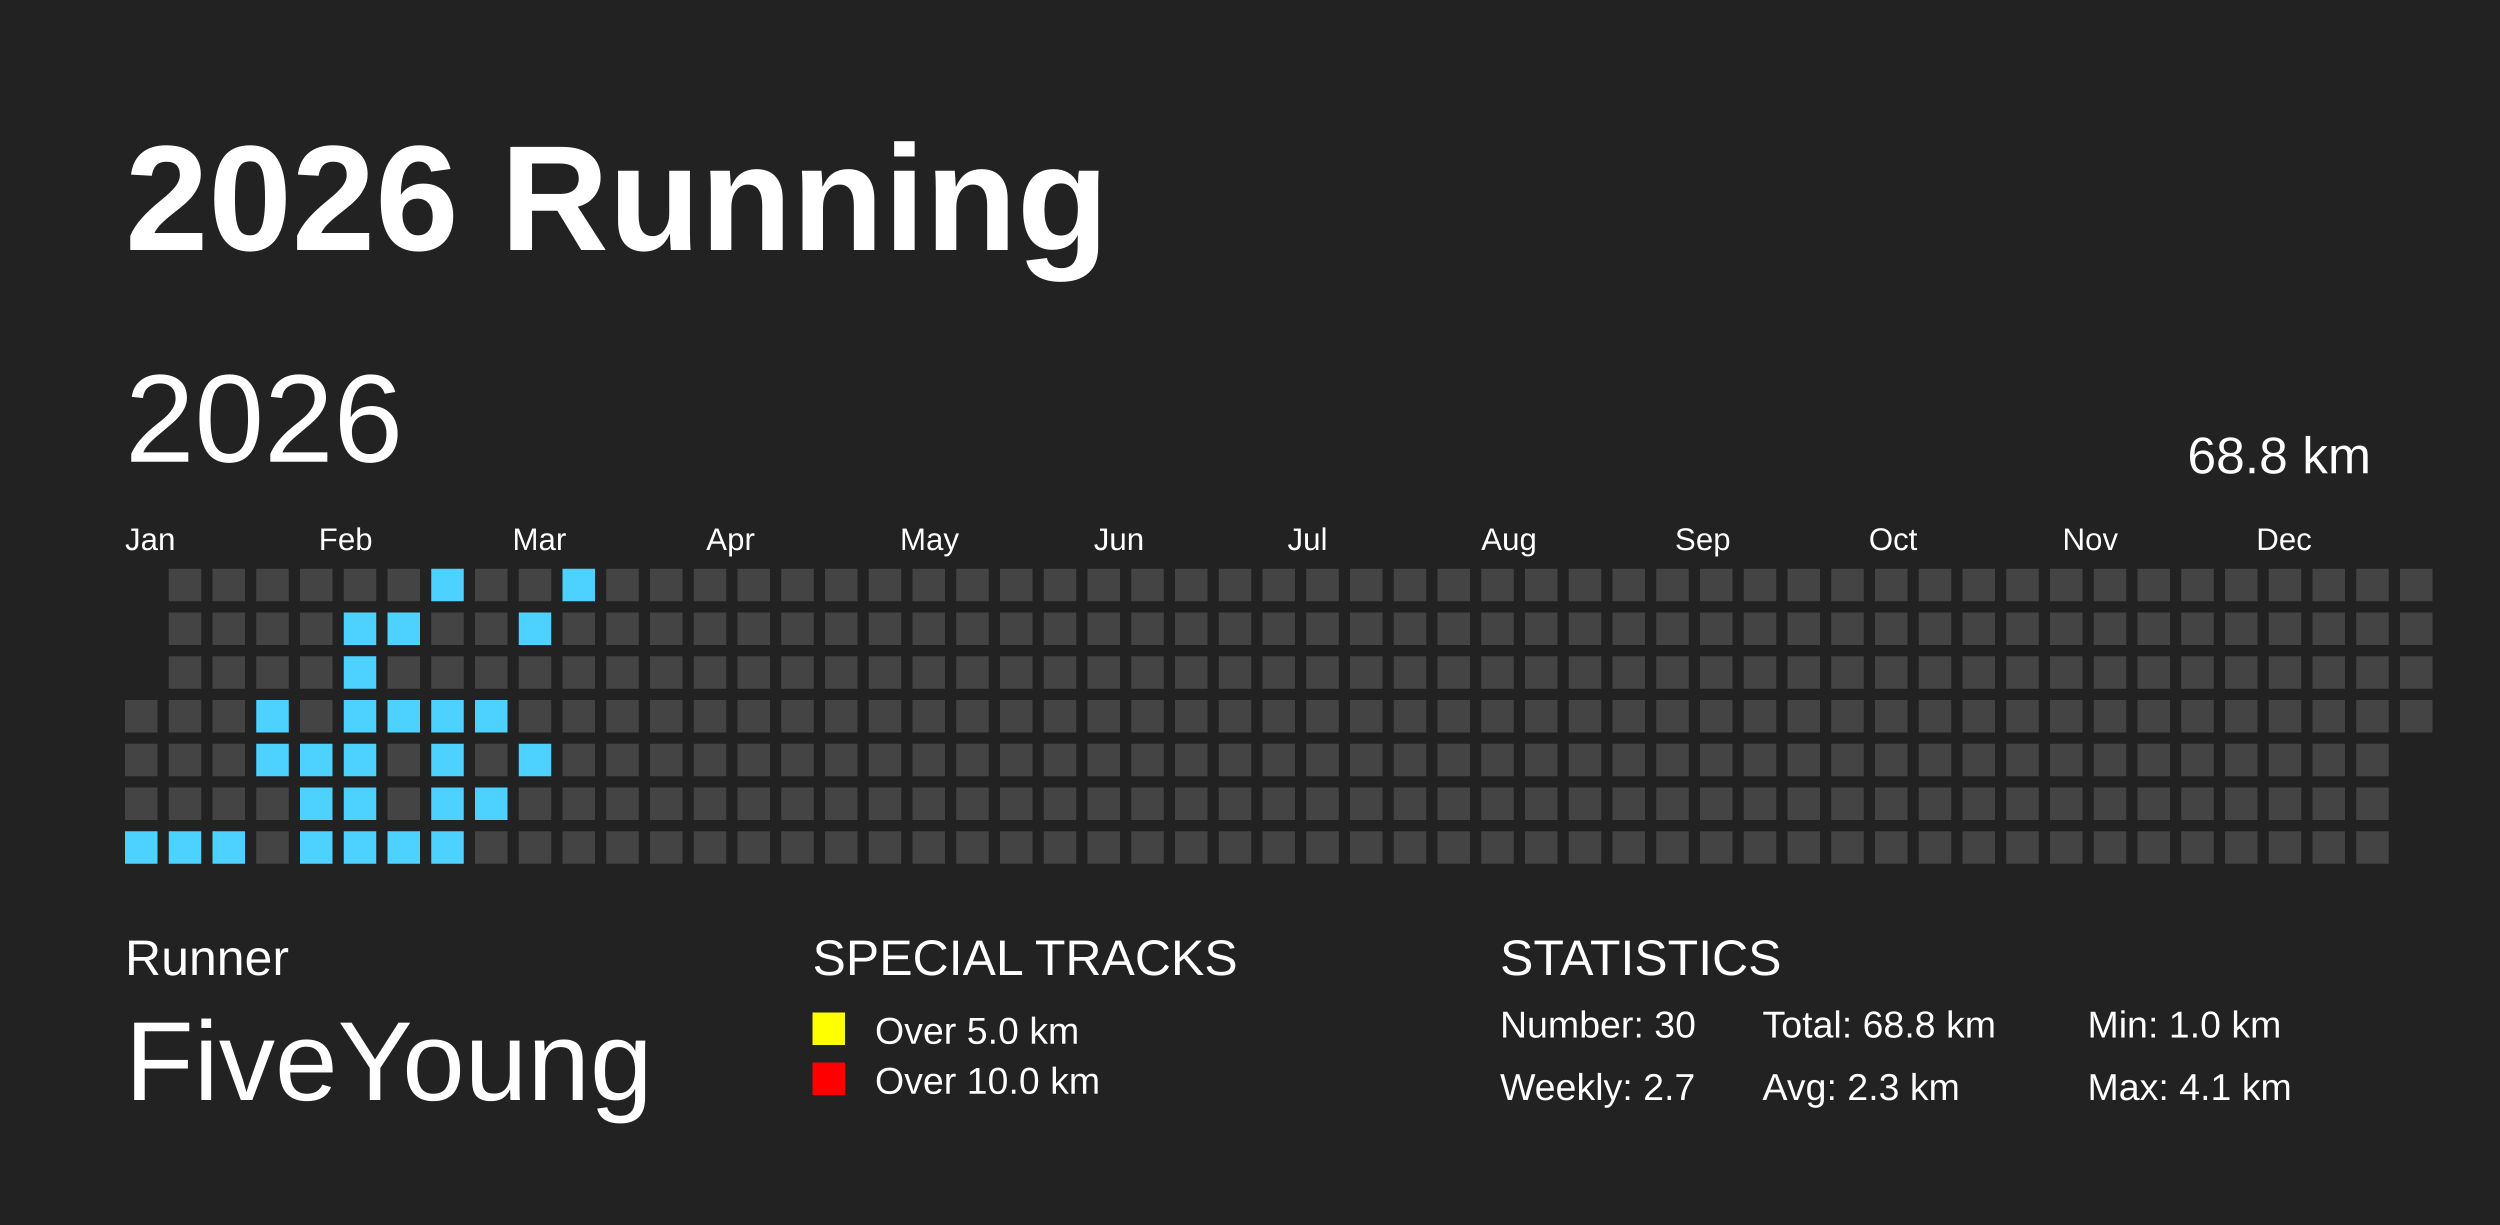
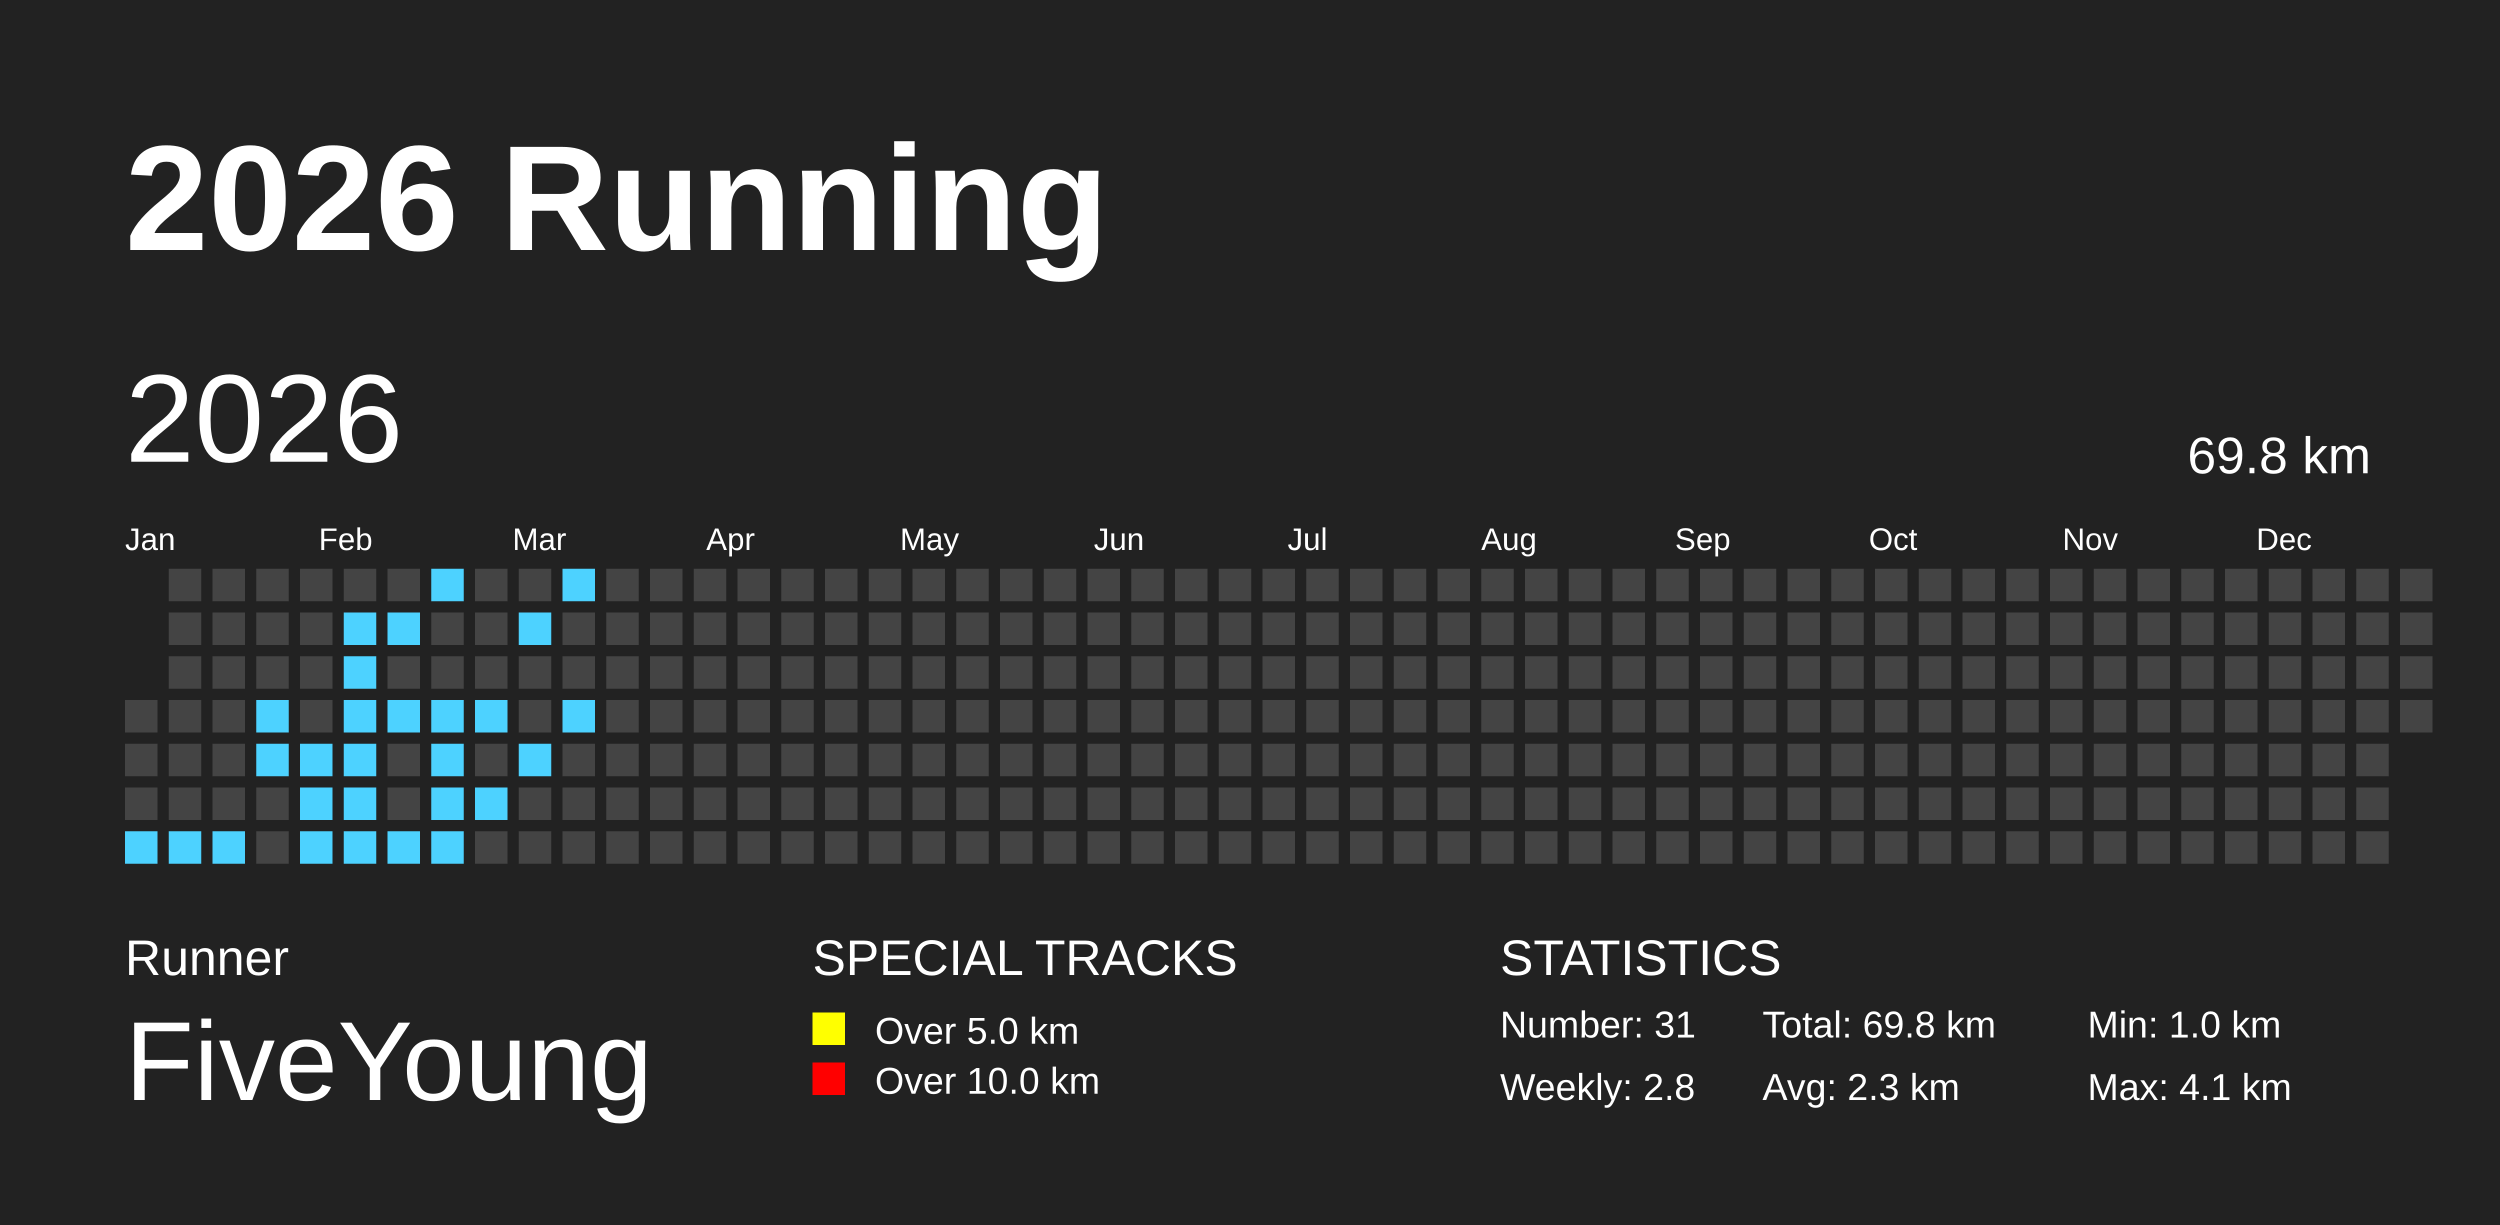
<svg xmlns="http://www.w3.org/2000/svg" baseProfile="full" height="98mm" version="1.1" viewBox="0,0,200,98" width="200mm">
  <defs />
  <rect fill="#222222" height="98" width="200" x="0" y="0" />
  <text fill="#FFFFFF" style="font-size:12px; font-family:Arial; font-weight:bold;" x="10" y="20">2026 Running</text>
  <text fill="#FFFFFF" style="font-size:4px; font-family:Arial" x="10" y="78">Runner</text>
  <text fill="#FFFFFF" style="font-size:9px; font-family:Arial" x="10" y="88">FiveYoung</text>
  <text fill="#FFFFFF" style="font-size:4px; font-family:Arial" x="65" y="78">SPECIAL TRACKS</text>
  <rect fill="yellow" height="2.6" width="2.6" x="65" y="81" />
  <text fill="#FFFFFF" style="font-size:3px; font-family:Arial" x="70" y="83.5">Over 5.0 km</text>
  <rect fill="red" height="2.6" width="2.6" x="65" y="85" />
  <text fill="#FFFFFF" style="font-size:3px; font-family:Arial" x="70" y="87.5">Over 10.0 km</text>
  <text fill="#FFFFFF" style="font-size:4px; font-family:Arial" x="120" y="78">STATISTICS</text>
-   <text fill="#FFFFFF" style="font-size:3px; font-family:Arial" x="120" y="83">Number: 30</text>
-   <text fill="#FFFFFF" style="font-size:3px; font-family:Arial" x="120" y="88">Weekly: 2.7</text>
-   <text fill="#FFFFFF" style="font-size:3px; font-family:Arial" x="141" y="83">Total: 68.8 km</text>
+   <text fill="#FFFFFF" style="font-size:3px; font-family:Arial" x="120" y="83">Number: 31</text>
+   <text fill="#FFFFFF" style="font-size:3px; font-family:Arial" x="120" y="88">Weekly: 2.8</text>
+   <text fill="#FFFFFF" style="font-size:3px; font-family:Arial" x="141" y="83">Total: 69.8 km</text>
  <text fill="#FFFFFF" style="font-size:3px; font-family:Arial" x="141" y="88">Avg: 2.3 km</text>
  <text fill="#FFFFFF" style="font-size:3px; font-family:Arial" x="167" y="83">Min: 1.0 km</text>
  <text fill="#FFFFFF" style="font-size:3px; font-family:Arial" x="167" y="88">Max: 4.1 km</text>
  <text dominant-baseline="hanging" fill="#FFFFFF" style="font-size:10.0px; font-family:Arial;" x="10" y="30">2026</text>
-   <text dominant-baseline="hanging" fill="#FFFFFF" style="font-size:4.125px; font-family:Arial;" x="175" y="35">68.8 km</text>
+   <text dominant-baseline="hanging" fill="#FFFFFF" style="font-size:4.125px; font-family:Arial;" x="175" y="35">69.8 km</text>
  <text fill="#FFFFFF" style="font-size:2.5px; font-family:Arial" x="10.0" y="44">Jan</text>
  <text fill="#FFFFFF" style="font-size:2.5px; font-family:Arial" x="25.5" y="44">Feb</text>
  <text fill="#FFFFFF" style="font-size:2.5px; font-family:Arial" x="41.0" y="44">Mar</text>
  <text fill="#FFFFFF" style="font-size:2.5px; font-family:Arial" x="56.5" y="44">Apr</text>
  <text fill="#FFFFFF" style="font-size:2.5px; font-family:Arial" x="72.0" y="44">May</text>
  <text fill="#FFFFFF" style="font-size:2.5px; font-family:Arial" x="87.5" y="44">Jun</text>
  <text fill="#FFFFFF" style="font-size:2.5px; font-family:Arial" x="103.0" y="44">Jul</text>
  <text fill="#FFFFFF" style="font-size:2.5px; font-family:Arial" x="118.5" y="44">Aug</text>
  <text fill="#FFFFFF" style="font-size:2.5px; font-family:Arial" x="134.0" y="44">Sep</text>
  <text fill="#FFFFFF" style="font-size:2.5px; font-family:Arial" x="149.5" y="44">Oct</text>
  <text fill="#FFFFFF" style="font-size:2.5px; font-family:Arial" x="165.0" y="44">Nov</text>
  <text fill="#FFFFFF" style="font-size:2.5px; font-family:Arial" x="180.5" y="44">Dec</text>
  <rect fill="#444444" height="2.6" width="2.6" x="10.0" y="56.0" />
  <rect fill="#444444" height="2.6" width="2.6" x="10.0" y="59.5" />
  <rect fill="#444444" height="2.6" width="2.6" x="10.0" y="63.0" />
  <rect fill="#4DD2FF" height="2.6" width="2.6" x="10.0" y="66.5" />
  <rect fill="#444444" height="2.6" width="2.6" x="13.5" y="45.5" />
  <rect fill="#444444" height="2.6" width="2.6" x="13.5" y="49.0" />
  <rect fill="#444444" height="2.6" width="2.6" x="13.5" y="52.5" />
  <rect fill="#444444" height="2.6" width="2.6" x="13.5" y="56.0" />
  <rect fill="#444444" height="2.6" width="2.6" x="13.5" y="59.5" />
  <rect fill="#444444" height="2.6" width="2.6" x="13.5" y="63.0" />
  <rect fill="#4DD2FF" height="2.6" width="2.6" x="13.5" y="66.5" />
  <rect fill="#444444" height="2.6" width="2.6" x="17.0" y="45.5" />
  <rect fill="#444444" height="2.6" width="2.6" x="17.0" y="49.0" />
  <rect fill="#444444" height="2.6" width="2.6" x="17.0" y="52.5" />
  <rect fill="#444444" height="2.6" width="2.6" x="17.0" y="56.0" />
  <rect fill="#444444" height="2.6" width="2.6" x="17.0" y="59.5" />
  <rect fill="#444444" height="2.6" width="2.6" x="17.0" y="63.0" />
  <rect fill="#4DD2FF" height="2.6" width="2.6" x="17.0" y="66.5" />
  <rect fill="#444444" height="2.6" width="2.6" x="20.5" y="45.5" />
  <rect fill="#444444" height="2.6" width="2.6" x="20.5" y="49.0" />
  <rect fill="#444444" height="2.6" width="2.6" x="20.5" y="52.5" />
  <rect fill="#4DD2FF" height="2.6" width="2.6" x="20.5" y="56.0" />
  <rect fill="#4DD2FF" height="2.6" width="2.6" x="20.5" y="59.5" />
  <rect fill="#444444" height="2.6" width="2.6" x="20.5" y="63.0" />
  <rect fill="#444444" height="2.6" width="2.6" x="20.5" y="66.5" />
  <rect fill="#444444" height="2.6" width="2.6" x="24.0" y="45.5" />
  <rect fill="#444444" height="2.6" width="2.6" x="24.0" y="49.0" />
  <rect fill="#444444" height="2.6" width="2.6" x="24.0" y="52.5" />
  <rect fill="#444444" height="2.6" width="2.6" x="24.0" y="56.0" />
  <rect fill="#4DD2FF" height="2.6" width="2.6" x="24.0" y="59.5" />
  <rect fill="#4DD2FF" height="2.6" width="2.6" x="24.0" y="63.0" />
  <rect fill="#4DD2FF" height="2.6" width="2.6" x="24.0" y="66.5" />
  <rect fill="#444444" height="2.6" width="2.6" x="27.5" y="45.5" />
  <rect fill="#4DD2FF" height="2.6" width="2.6" x="27.5" y="49.0" />
  <rect fill="#4DD2FF" height="2.6" width="2.6" x="27.5" y="52.5" />
  <rect fill="#4DD2FF" height="2.6" width="2.6" x="27.5" y="56.0" />
  <rect fill="#4DD2FF" height="2.6" width="2.6" x="27.5" y="59.5" />
  <rect fill="#4DD2FF" height="2.6" width="2.6" x="27.5" y="63.0" />
  <rect fill="#4DD2FF" height="2.6" width="2.6" x="27.5" y="66.5" />
  <rect fill="#444444" height="2.6" width="2.6" x="31.0" y="45.5" />
  <rect fill="#4DD2FF" height="2.6" width="2.6" x="31.0" y="49.0" />
  <rect fill="#444444" height="2.6" width="2.6" x="31.0" y="52.5" />
  <rect fill="#4DD2FF" height="2.6" width="2.6" x="31.0" y="56.0" />
  <rect fill="#444444" height="2.6" width="2.6" x="31.0" y="59.5" />
  <rect fill="#444444" height="2.6" width="2.6" x="31.0" y="63.0" />
  <rect fill="#4DD2FF" height="2.6" width="2.6" x="31.0" y="66.5" />
  <rect fill="#4DD2FF" height="2.6" width="2.6" x="34.5" y="45.5" />
  <rect fill="#444444" height="2.6" width="2.6" x="34.5" y="49.0" />
  <rect fill="#444444" height="2.6" width="2.6" x="34.5" y="52.5" />
  <rect fill="#4DD2FF" height="2.6" width="2.6" x="34.5" y="56.0" />
  <rect fill="#4DD2FF" height="2.6" width="2.6" x="34.5" y="59.5" />
  <rect fill="#4DD2FF" height="2.6" width="2.6" x="34.5" y="63.0" />
  <rect fill="#4DD2FF" height="2.6" width="2.6" x="34.5" y="66.5" />
  <rect fill="#444444" height="2.6" width="2.6" x="38.0" y="45.5" />
  <rect fill="#444444" height="2.6" width="2.6" x="38.0" y="49.0" />
  <rect fill="#444444" height="2.6" width="2.6" x="38.0" y="52.5" />
  <rect fill="#4DD2FF" height="2.6" width="2.6" x="38.0" y="56.0" />
  <rect fill="#444444" height="2.6" width="2.6" x="38.0" y="59.5" />
  <rect fill="#4DD2FF" height="2.6" width="2.6" x="38.0" y="63.0" />
  <rect fill="#444444" height="2.6" width="2.6" x="38.0" y="66.5" />
  <rect fill="#444444" height="2.6" width="2.6" x="41.5" y="45.5" />
  <rect fill="#4DD2FF" height="2.6" width="2.6" x="41.5" y="49.0" />
  <rect fill="#444444" height="2.6" width="2.6" x="41.5" y="52.5" />
  <rect fill="#444444" height="2.6" width="2.6" x="41.5" y="56.0" />
  <rect fill="#4DD2FF" height="2.6" width="2.6" x="41.5" y="59.5" />
  <rect fill="#444444" height="2.6" width="2.6" x="41.5" y="63.0" />
  <rect fill="#444444" height="2.6" width="2.6" x="41.5" y="66.5" />
  <rect fill="#4DD2FF" height="2.6" width="2.6" x="45.0" y="45.5" />
  <rect fill="#444444" height="2.6" width="2.6" x="45.0" y="49.0" />
  <rect fill="#444444" height="2.6" width="2.6" x="45.0" y="52.5" />
-   <rect fill="#444444" height="2.6" width="2.6" x="45.0" y="56.0" />
+   <rect fill="#4DD2FF" height="2.6" width="2.6" x="45.0" y="56.0" />
  <rect fill="#444444" height="2.6" width="2.6" x="45.0" y="59.5" />
  <rect fill="#444444" height="2.6" width="2.6" x="45.0" y="63.0" />
  <rect fill="#444444" height="2.6" width="2.6" x="45.0" y="66.5" />
  <rect fill="#444444" height="2.6" width="2.6" x="48.5" y="45.5" />
  <rect fill="#444444" height="2.6" width="2.6" x="48.5" y="49.0" />
  <rect fill="#444444" height="2.6" width="2.6" x="48.5" y="52.5" />
  <rect fill="#444444" height="2.6" width="2.6" x="48.5" y="56.0" />
  <rect fill="#444444" height="2.6" width="2.6" x="48.5" y="59.5" />
  <rect fill="#444444" height="2.6" width="2.6" x="48.5" y="63.0" />
  <rect fill="#444444" height="2.6" width="2.6" x="48.5" y="66.5" />
  <rect fill="#444444" height="2.6" width="2.6" x="52.0" y="45.5" />
  <rect fill="#444444" height="2.6" width="2.6" x="52.0" y="49.0" />
  <rect fill="#444444" height="2.6" width="2.6" x="52.0" y="52.5" />
  <rect fill="#444444" height="2.6" width="2.6" x="52.0" y="56.0" />
  <rect fill="#444444" height="2.6" width="2.6" x="52.0" y="59.5" />
  <rect fill="#444444" height="2.6" width="2.6" x="52.0" y="63.0" />
  <rect fill="#444444" height="2.6" width="2.6" x="52.0" y="66.5" />
  <rect fill="#444444" height="2.6" width="2.6" x="55.5" y="45.5" />
  <rect fill="#444444" height="2.6" width="2.6" x="55.5" y="49.0" />
  <rect fill="#444444" height="2.6" width="2.6" x="55.5" y="52.5" />
  <rect fill="#444444" height="2.6" width="2.6" x="55.5" y="56.0" />
  <rect fill="#444444" height="2.6" width="2.6" x="55.5" y="59.5" />
  <rect fill="#444444" height="2.6" width="2.6" x="55.5" y="63.0" />
  <rect fill="#444444" height="2.6" width="2.6" x="55.5" y="66.5" />
  <rect fill="#444444" height="2.6" width="2.6" x="59.0" y="45.5" />
  <rect fill="#444444" height="2.6" width="2.6" x="59.0" y="49.0" />
  <rect fill="#444444" height="2.6" width="2.6" x="59.0" y="52.5" />
  <rect fill="#444444" height="2.6" width="2.6" x="59.0" y="56.0" />
  <rect fill="#444444" height="2.6" width="2.6" x="59.0" y="59.5" />
  <rect fill="#444444" height="2.6" width="2.6" x="59.0" y="63.0" />
  <rect fill="#444444" height="2.6" width="2.6" x="59.0" y="66.5" />
  <rect fill="#444444" height="2.6" width="2.6" x="62.5" y="45.5" />
  <rect fill="#444444" height="2.6" width="2.6" x="62.5" y="49.0" />
  <rect fill="#444444" height="2.6" width="2.6" x="62.5" y="52.5" />
  <rect fill="#444444" height="2.6" width="2.6" x="62.5" y="56.0" />
  <rect fill="#444444" height="2.6" width="2.6" x="62.5" y="59.5" />
  <rect fill="#444444" height="2.6" width="2.6" x="62.5" y="63.0" />
  <rect fill="#444444" height="2.6" width="2.6" x="62.5" y="66.5" />
  <rect fill="#444444" height="2.6" width="2.6" x="66.0" y="45.5" />
  <rect fill="#444444" height="2.6" width="2.6" x="66.0" y="49.0" />
  <rect fill="#444444" height="2.6" width="2.6" x="66.0" y="52.5" />
  <rect fill="#444444" height="2.6" width="2.6" x="66.0" y="56.0" />
  <rect fill="#444444" height="2.6" width="2.6" x="66.0" y="59.5" />
  <rect fill="#444444" height="2.6" width="2.6" x="66.0" y="63.0" />
  <rect fill="#444444" height="2.6" width="2.6" x="66.0" y="66.5" />
  <rect fill="#444444" height="2.6" width="2.6" x="69.5" y="45.5" />
  <rect fill="#444444" height="2.6" width="2.6" x="69.5" y="49.0" />
  <rect fill="#444444" height="2.6" width="2.6" x="69.5" y="52.5" />
  <rect fill="#444444" height="2.6" width="2.6" x="69.5" y="56.0" />
  <rect fill="#444444" height="2.6" width="2.6" x="69.5" y="59.5" />
  <rect fill="#444444" height="2.6" width="2.6" x="69.5" y="63.0" />
  <rect fill="#444444" height="2.6" width="2.6" x="69.5" y="66.5" />
  <rect fill="#444444" height="2.6" width="2.6" x="73.0" y="45.5" />
  <rect fill="#444444" height="2.6" width="2.6" x="73.0" y="49.0" />
  <rect fill="#444444" height="2.6" width="2.6" x="73.0" y="52.5" />
  <rect fill="#444444" height="2.6" width="2.6" x="73.0" y="56.0" />
  <rect fill="#444444" height="2.6" width="2.6" x="73.0" y="59.5" />
  <rect fill="#444444" height="2.6" width="2.6" x="73.0" y="63.0" />
  <rect fill="#444444" height="2.6" width="2.6" x="73.0" y="66.5" />
  <rect fill="#444444" height="2.6" width="2.6" x="76.5" y="45.5" />
  <rect fill="#444444" height="2.6" width="2.6" x="76.5" y="49.0" />
  <rect fill="#444444" height="2.6" width="2.6" x="76.5" y="52.5" />
  <rect fill="#444444" height="2.6" width="2.6" x="76.5" y="56.0" />
  <rect fill="#444444" height="2.6" width="2.6" x="76.5" y="59.5" />
  <rect fill="#444444" height="2.6" width="2.6" x="76.5" y="63.0" />
  <rect fill="#444444" height="2.6" width="2.6" x="76.5" y="66.5" />
  <rect fill="#444444" height="2.6" width="2.6" x="80.0" y="45.5" />
  <rect fill="#444444" height="2.6" width="2.6" x="80.0" y="49.0" />
  <rect fill="#444444" height="2.6" width="2.6" x="80.0" y="52.5" />
  <rect fill="#444444" height="2.6" width="2.6" x="80.0" y="56.0" />
  <rect fill="#444444" height="2.6" width="2.6" x="80.0" y="59.5" />
  <rect fill="#444444" height="2.6" width="2.6" x="80.0" y="63.0" />
  <rect fill="#444444" height="2.6" width="2.6" x="80.0" y="66.5" />
  <rect fill="#444444" height="2.6" width="2.6" x="83.5" y="45.5" />
  <rect fill="#444444" height="2.6" width="2.6" x="83.5" y="49.0" />
  <rect fill="#444444" height="2.6" width="2.6" x="83.5" y="52.5" />
  <rect fill="#444444" height="2.6" width="2.6" x="83.5" y="56.0" />
  <rect fill="#444444" height="2.6" width="2.6" x="83.5" y="59.5" />
  <rect fill="#444444" height="2.6" width="2.6" x="83.5" y="63.0" />
  <rect fill="#444444" height="2.6" width="2.6" x="83.5" y="66.5" />
  <rect fill="#444444" height="2.6" width="2.6" x="87.0" y="45.5" />
  <rect fill="#444444" height="2.6" width="2.6" x="87.0" y="49.0" />
  <rect fill="#444444" height="2.6" width="2.6" x="87.0" y="52.5" />
  <rect fill="#444444" height="2.6" width="2.6" x="87.0" y="56.0" />
  <rect fill="#444444" height="2.6" width="2.6" x="87.0" y="59.5" />
  <rect fill="#444444" height="2.6" width="2.6" x="87.0" y="63.0" />
  <rect fill="#444444" height="2.6" width="2.6" x="87.0" y="66.5" />
  <rect fill="#444444" height="2.6" width="2.6" x="90.5" y="45.5" />
  <rect fill="#444444" height="2.6" width="2.6" x="90.5" y="49.0" />
  <rect fill="#444444" height="2.6" width="2.6" x="90.5" y="52.5" />
  <rect fill="#444444" height="2.6" width="2.6" x="90.5" y="56.0" />
  <rect fill="#444444" height="2.6" width="2.6" x="90.5" y="59.5" />
  <rect fill="#444444" height="2.6" width="2.6" x="90.5" y="63.0" />
  <rect fill="#444444" height="2.6" width="2.6" x="90.5" y="66.5" />
  <rect fill="#444444" height="2.6" width="2.6" x="94.0" y="45.5" />
  <rect fill="#444444" height="2.6" width="2.6" x="94.0" y="49.0" />
  <rect fill="#444444" height="2.6" width="2.6" x="94.0" y="52.5" />
  <rect fill="#444444" height="2.6" width="2.6" x="94.0" y="56.0" />
  <rect fill="#444444" height="2.6" width="2.6" x="94.0" y="59.5" />
  <rect fill="#444444" height="2.6" width="2.6" x="94.0" y="63.0" />
  <rect fill="#444444" height="2.6" width="2.6" x="94.0" y="66.5" />
  <rect fill="#444444" height="2.6" width="2.6" x="97.5" y="45.5" />
  <rect fill="#444444" height="2.6" width="2.6" x="97.5" y="49.0" />
  <rect fill="#444444" height="2.6" width="2.6" x="97.5" y="52.5" />
  <rect fill="#444444" height="2.6" width="2.6" x="97.5" y="56.0" />
  <rect fill="#444444" height="2.6" width="2.6" x="97.5" y="59.5" />
  <rect fill="#444444" height="2.6" width="2.6" x="97.5" y="63.0" />
  <rect fill="#444444" height="2.6" width="2.6" x="97.5" y="66.5" />
  <rect fill="#444444" height="2.6" width="2.6" x="101.0" y="45.5" />
  <rect fill="#444444" height="2.6" width="2.6" x="101.0" y="49.0" />
  <rect fill="#444444" height="2.6" width="2.6" x="101.0" y="52.5" />
  <rect fill="#444444" height="2.6" width="2.6" x="101.0" y="56.0" />
  <rect fill="#444444" height="2.6" width="2.6" x="101.0" y="59.5" />
  <rect fill="#444444" height="2.6" width="2.6" x="101.0" y="63.0" />
  <rect fill="#444444" height="2.6" width="2.6" x="101.0" y="66.5" />
  <rect fill="#444444" height="2.6" width="2.6" x="104.5" y="45.5" />
  <rect fill="#444444" height="2.6" width="2.6" x="104.5" y="49.0" />
  <rect fill="#444444" height="2.6" width="2.6" x="104.5" y="52.5" />
  <rect fill="#444444" height="2.6" width="2.6" x="104.5" y="56.0" />
  <rect fill="#444444" height="2.6" width="2.6" x="104.5" y="59.5" />
  <rect fill="#444444" height="2.6" width="2.6" x="104.5" y="63.0" />
  <rect fill="#444444" height="2.6" width="2.6" x="104.5" y="66.5" />
  <rect fill="#444444" height="2.6" width="2.6" x="108.0" y="45.5" />
  <rect fill="#444444" height="2.6" width="2.6" x="108.0" y="49.0" />
  <rect fill="#444444" height="2.6" width="2.6" x="108.0" y="52.5" />
  <rect fill="#444444" height="2.6" width="2.6" x="108.0" y="56.0" />
  <rect fill="#444444" height="2.6" width="2.6" x="108.0" y="59.5" />
  <rect fill="#444444" height="2.6" width="2.6" x="108.0" y="63.0" />
  <rect fill="#444444" height="2.6" width="2.6" x="108.0" y="66.5" />
  <rect fill="#444444" height="2.6" width="2.6" x="111.5" y="45.5" />
  <rect fill="#444444" height="2.6" width="2.6" x="111.5" y="49.0" />
  <rect fill="#444444" height="2.6" width="2.6" x="111.5" y="52.5" />
  <rect fill="#444444" height="2.6" width="2.6" x="111.5" y="56.0" />
  <rect fill="#444444" height="2.6" width="2.6" x="111.5" y="59.5" />
  <rect fill="#444444" height="2.6" width="2.6" x="111.5" y="63.0" />
  <rect fill="#444444" height="2.6" width="2.6" x="111.5" y="66.5" />
  <rect fill="#444444" height="2.6" width="2.6" x="115.0" y="45.5" />
  <rect fill="#444444" height="2.6" width="2.6" x="115.0" y="49.0" />
  <rect fill="#444444" height="2.6" width="2.6" x="115.0" y="52.5" />
  <rect fill="#444444" height="2.6" width="2.6" x="115.0" y="56.0" />
  <rect fill="#444444" height="2.6" width="2.6" x="115.0" y="59.5" />
  <rect fill="#444444" height="2.6" width="2.6" x="115.0" y="63.0" />
  <rect fill="#444444" height="2.6" width="2.6" x="115.0" y="66.5" />
  <rect fill="#444444" height="2.6" width="2.6" x="118.5" y="45.5" />
  <rect fill="#444444" height="2.6" width="2.6" x="118.5" y="49.0" />
  <rect fill="#444444" height="2.6" width="2.6" x="118.5" y="52.5" />
  <rect fill="#444444" height="2.6" width="2.6" x="118.5" y="56.0" />
  <rect fill="#444444" height="2.6" width="2.6" x="118.5" y="59.5" />
  <rect fill="#444444" height="2.6" width="2.6" x="118.5" y="63.0" />
  <rect fill="#444444" height="2.6" width="2.6" x="118.5" y="66.5" />
  <rect fill="#444444" height="2.6" width="2.6" x="122.0" y="45.5" />
  <rect fill="#444444" height="2.6" width="2.6" x="122.0" y="49.0" />
  <rect fill="#444444" height="2.6" width="2.6" x="122.0" y="52.5" />
  <rect fill="#444444" height="2.6" width="2.6" x="122.0" y="56.0" />
  <rect fill="#444444" height="2.6" width="2.6" x="122.0" y="59.5" />
  <rect fill="#444444" height="2.6" width="2.6" x="122.0" y="63.0" />
  <rect fill="#444444" height="2.6" width="2.6" x="122.0" y="66.5" />
  <rect fill="#444444" height="2.6" width="2.6" x="125.5" y="45.5" />
  <rect fill="#444444" height="2.6" width="2.6" x="125.5" y="49.0" />
  <rect fill="#444444" height="2.6" width="2.6" x="125.5" y="52.5" />
  <rect fill="#444444" height="2.6" width="2.6" x="125.5" y="56.0" />
  <rect fill="#444444" height="2.6" width="2.6" x="125.5" y="59.5" />
  <rect fill="#444444" height="2.6" width="2.6" x="125.5" y="63.0" />
  <rect fill="#444444" height="2.6" width="2.6" x="125.5" y="66.5" />
  <rect fill="#444444" height="2.6" width="2.6" x="129.0" y="45.5" />
  <rect fill="#444444" height="2.6" width="2.6" x="129.0" y="49.0" />
  <rect fill="#444444" height="2.6" width="2.6" x="129.0" y="52.5" />
  <rect fill="#444444" height="2.6" width="2.6" x="129.0" y="56.0" />
  <rect fill="#444444" height="2.6" width="2.6" x="129.0" y="59.5" />
  <rect fill="#444444" height="2.6" width="2.6" x="129.0" y="63.0" />
  <rect fill="#444444" height="2.6" width="2.6" x="129.0" y="66.5" />
  <rect fill="#444444" height="2.6" width="2.6" x="132.5" y="45.5" />
  <rect fill="#444444" height="2.6" width="2.6" x="132.5" y="49.0" />
  <rect fill="#444444" height="2.6" width="2.6" x="132.5" y="52.5" />
  <rect fill="#444444" height="2.6" width="2.6" x="132.5" y="56.0" />
  <rect fill="#444444" height="2.6" width="2.6" x="132.5" y="59.5" />
  <rect fill="#444444" height="2.6" width="2.6" x="132.5" y="63.0" />
  <rect fill="#444444" height="2.6" width="2.6" x="132.5" y="66.5" />
  <rect fill="#444444" height="2.6" width="2.6" x="136.0" y="45.5" />
  <rect fill="#444444" height="2.6" width="2.6" x="136.0" y="49.0" />
  <rect fill="#444444" height="2.6" width="2.6" x="136.0" y="52.5" />
  <rect fill="#444444" height="2.6" width="2.6" x="136.0" y="56.0" />
  <rect fill="#444444" height="2.6" width="2.6" x="136.0" y="59.5" />
  <rect fill="#444444" height="2.6" width="2.6" x="136.0" y="63.0" />
  <rect fill="#444444" height="2.6" width="2.6" x="136.0" y="66.5" />
  <rect fill="#444444" height="2.6" width="2.6" x="139.5" y="45.5" />
  <rect fill="#444444" height="2.6" width="2.6" x="139.5" y="49.0" />
  <rect fill="#444444" height="2.6" width="2.6" x="139.5" y="52.5" />
  <rect fill="#444444" height="2.6" width="2.6" x="139.5" y="56.0" />
  <rect fill="#444444" height="2.6" width="2.6" x="139.5" y="59.5" />
  <rect fill="#444444" height="2.6" width="2.6" x="139.5" y="63.0" />
  <rect fill="#444444" height="2.6" width="2.6" x="139.5" y="66.5" />
  <rect fill="#444444" height="2.6" width="2.6" x="143.0" y="45.5" />
  <rect fill="#444444" height="2.6" width="2.6" x="143.0" y="49.0" />
  <rect fill="#444444" height="2.6" width="2.6" x="143.0" y="52.5" />
  <rect fill="#444444" height="2.6" width="2.6" x="143.0" y="56.0" />
  <rect fill="#444444" height="2.6" width="2.6" x="143.0" y="59.5" />
  <rect fill="#444444" height="2.6" width="2.6" x="143.0" y="63.0" />
  <rect fill="#444444" height="2.6" width="2.6" x="143.0" y="66.5" />
  <rect fill="#444444" height="2.6" width="2.6" x="146.5" y="45.5" />
  <rect fill="#444444" height="2.6" width="2.6" x="146.5" y="49.0" />
  <rect fill="#444444" height="2.6" width="2.6" x="146.5" y="52.5" />
  <rect fill="#444444" height="2.6" width="2.6" x="146.5" y="56.0" />
  <rect fill="#444444" height="2.6" width="2.6" x="146.5" y="59.5" />
  <rect fill="#444444" height="2.6" width="2.6" x="146.5" y="63.0" />
  <rect fill="#444444" height="2.6" width="2.6" x="146.5" y="66.5" />
  <rect fill="#444444" height="2.6" width="2.6" x="150.0" y="45.5" />
  <rect fill="#444444" height="2.6" width="2.6" x="150.0" y="49.0" />
  <rect fill="#444444" height="2.6" width="2.6" x="150.0" y="52.5" />
  <rect fill="#444444" height="2.6" width="2.6" x="150.0" y="56.0" />
  <rect fill="#444444" height="2.6" width="2.6" x="150.0" y="59.5" />
  <rect fill="#444444" height="2.6" width="2.6" x="150.0" y="63.0" />
  <rect fill="#444444" height="2.6" width="2.6" x="150.0" y="66.5" />
  <rect fill="#444444" height="2.6" width="2.6" x="153.5" y="45.5" />
  <rect fill="#444444" height="2.6" width="2.6" x="153.5" y="49.0" />
  <rect fill="#444444" height="2.6" width="2.6" x="153.5" y="52.5" />
  <rect fill="#444444" height="2.6" width="2.6" x="153.5" y="56.0" />
  <rect fill="#444444" height="2.6" width="2.6" x="153.5" y="59.5" />
  <rect fill="#444444" height="2.6" width="2.6" x="153.5" y="63.0" />
  <rect fill="#444444" height="2.6" width="2.6" x="153.5" y="66.5" />
  <rect fill="#444444" height="2.6" width="2.6" x="157.0" y="45.5" />
  <rect fill="#444444" height="2.6" width="2.6" x="157.0" y="49.0" />
  <rect fill="#444444" height="2.6" width="2.6" x="157.0" y="52.5" />
  <rect fill="#444444" height="2.6" width="2.6" x="157.0" y="56.0" />
  <rect fill="#444444" height="2.6" width="2.6" x="157.0" y="59.5" />
  <rect fill="#444444" height="2.6" width="2.6" x="157.0" y="63.0" />
  <rect fill="#444444" height="2.6" width="2.6" x="157.0" y="66.5" />
  <rect fill="#444444" height="2.6" width="2.6" x="160.5" y="45.5" />
  <rect fill="#444444" height="2.6" width="2.6" x="160.5" y="49.0" />
  <rect fill="#444444" height="2.6" width="2.6" x="160.5" y="52.5" />
  <rect fill="#444444" height="2.6" width="2.6" x="160.5" y="56.0" />
  <rect fill="#444444" height="2.6" width="2.6" x="160.5" y="59.5" />
  <rect fill="#444444" height="2.6" width="2.6" x="160.5" y="63.0" />
  <rect fill="#444444" height="2.6" width="2.6" x="160.5" y="66.5" />
  <rect fill="#444444" height="2.6" width="2.6" x="164.0" y="45.5" />
  <rect fill="#444444" height="2.6" width="2.6" x="164.0" y="49.0" />
  <rect fill="#444444" height="2.6" width="2.6" x="164.0" y="52.5" />
  <rect fill="#444444" height="2.6" width="2.6" x="164.0" y="56.0" />
  <rect fill="#444444" height="2.6" width="2.6" x="164.0" y="59.5" />
  <rect fill="#444444" height="2.6" width="2.6" x="164.0" y="63.0" />
  <rect fill="#444444" height="2.6" width="2.6" x="164.0" y="66.5" />
  <rect fill="#444444" height="2.6" width="2.6" x="167.5" y="45.5" />
  <rect fill="#444444" height="2.6" width="2.6" x="167.5" y="49.0" />
  <rect fill="#444444" height="2.6" width="2.6" x="167.5" y="52.5" />
  <rect fill="#444444" height="2.6" width="2.6" x="167.5" y="56.0" />
  <rect fill="#444444" height="2.6" width="2.6" x="167.5" y="59.5" />
  <rect fill="#444444" height="2.6" width="2.6" x="167.5" y="63.0" />
  <rect fill="#444444" height="2.6" width="2.6" x="167.5" y="66.5" />
  <rect fill="#444444" height="2.6" width="2.6" x="171.0" y="45.5" />
  <rect fill="#444444" height="2.6" width="2.6" x="171.0" y="49.0" />
  <rect fill="#444444" height="2.6" width="2.6" x="171.0" y="52.5" />
  <rect fill="#444444" height="2.6" width="2.6" x="171.0" y="56.0" />
  <rect fill="#444444" height="2.6" width="2.6" x="171.0" y="59.5" />
  <rect fill="#444444" height="2.6" width="2.6" x="171.0" y="63.0" />
  <rect fill="#444444" height="2.6" width="2.6" x="171.0" y="66.5" />
  <rect fill="#444444" height="2.6" width="2.6" x="174.5" y="45.5" />
  <rect fill="#444444" height="2.6" width="2.6" x="174.5" y="49.0" />
  <rect fill="#444444" height="2.6" width="2.6" x="174.5" y="52.5" />
  <rect fill="#444444" height="2.6" width="2.6" x="174.5" y="56.0" />
  <rect fill="#444444" height="2.6" width="2.6" x="174.5" y="59.5" />
  <rect fill="#444444" height="2.6" width="2.6" x="174.5" y="63.0" />
  <rect fill="#444444" height="2.6" width="2.6" x="174.5" y="66.5" />
  <rect fill="#444444" height="2.6" width="2.6" x="178.0" y="45.5" />
  <rect fill="#444444" height="2.6" width="2.6" x="178.0" y="49.0" />
  <rect fill="#444444" height="2.6" width="2.6" x="178.0" y="52.5" />
  <rect fill="#444444" height="2.6" width="2.6" x="178.0" y="56.0" />
  <rect fill="#444444" height="2.6" width="2.6" x="178.0" y="59.5" />
  <rect fill="#444444" height="2.6" width="2.6" x="178.0" y="63.0" />
  <rect fill="#444444" height="2.6" width="2.6" x="178.0" y="66.5" />
  <rect fill="#444444" height="2.6" width="2.6" x="181.5" y="45.5" />
  <rect fill="#444444" height="2.6" width="2.6" x="181.5" y="49.0" />
  <rect fill="#444444" height="2.6" width="2.6" x="181.5" y="52.5" />
  <rect fill="#444444" height="2.6" width="2.6" x="181.5" y="56.0" />
  <rect fill="#444444" height="2.6" width="2.6" x="181.5" y="59.5" />
  <rect fill="#444444" height="2.6" width="2.6" x="181.5" y="63.0" />
  <rect fill="#444444" height="2.6" width="2.6" x="181.5" y="66.5" />
  <rect fill="#444444" height="2.6" width="2.6" x="185.0" y="45.5" />
  <rect fill="#444444" height="2.6" width="2.6" x="185.0" y="49.0" />
  <rect fill="#444444" height="2.6" width="2.6" x="185.0" y="52.5" />
  <rect fill="#444444" height="2.6" width="2.6" x="185.0" y="56.0" />
  <rect fill="#444444" height="2.6" width="2.6" x="185.0" y="59.5" />
  <rect fill="#444444" height="2.6" width="2.6" x="185.0" y="63.0" />
  <rect fill="#444444" height="2.6" width="2.6" x="185.0" y="66.5" />
  <rect fill="#444444" height="2.6" width="2.6" x="188.5" y="45.5" />
  <rect fill="#444444" height="2.6" width="2.6" x="188.5" y="49.0" />
  <rect fill="#444444" height="2.6" width="2.6" x="188.5" y="52.5" />
  <rect fill="#444444" height="2.6" width="2.6" x="188.5" y="56.0" />
  <rect fill="#444444" height="2.6" width="2.6" x="188.5" y="59.5" />
  <rect fill="#444444" height="2.6" width="2.6" x="188.5" y="63.0" />
  <rect fill="#444444" height="2.6" width="2.6" x="188.5" y="66.5" />
  <rect fill="#444444" height="2.6" width="2.6" x="192.0" y="45.5" />
  <rect fill="#444444" height="2.6" width="2.6" x="192.0" y="49.0" />
  <rect fill="#444444" height="2.6" width="2.6" x="192.0" y="52.5" />
  <rect fill="#444444" height="2.6" width="2.6" x="192.0" y="56.0" />
</svg>
